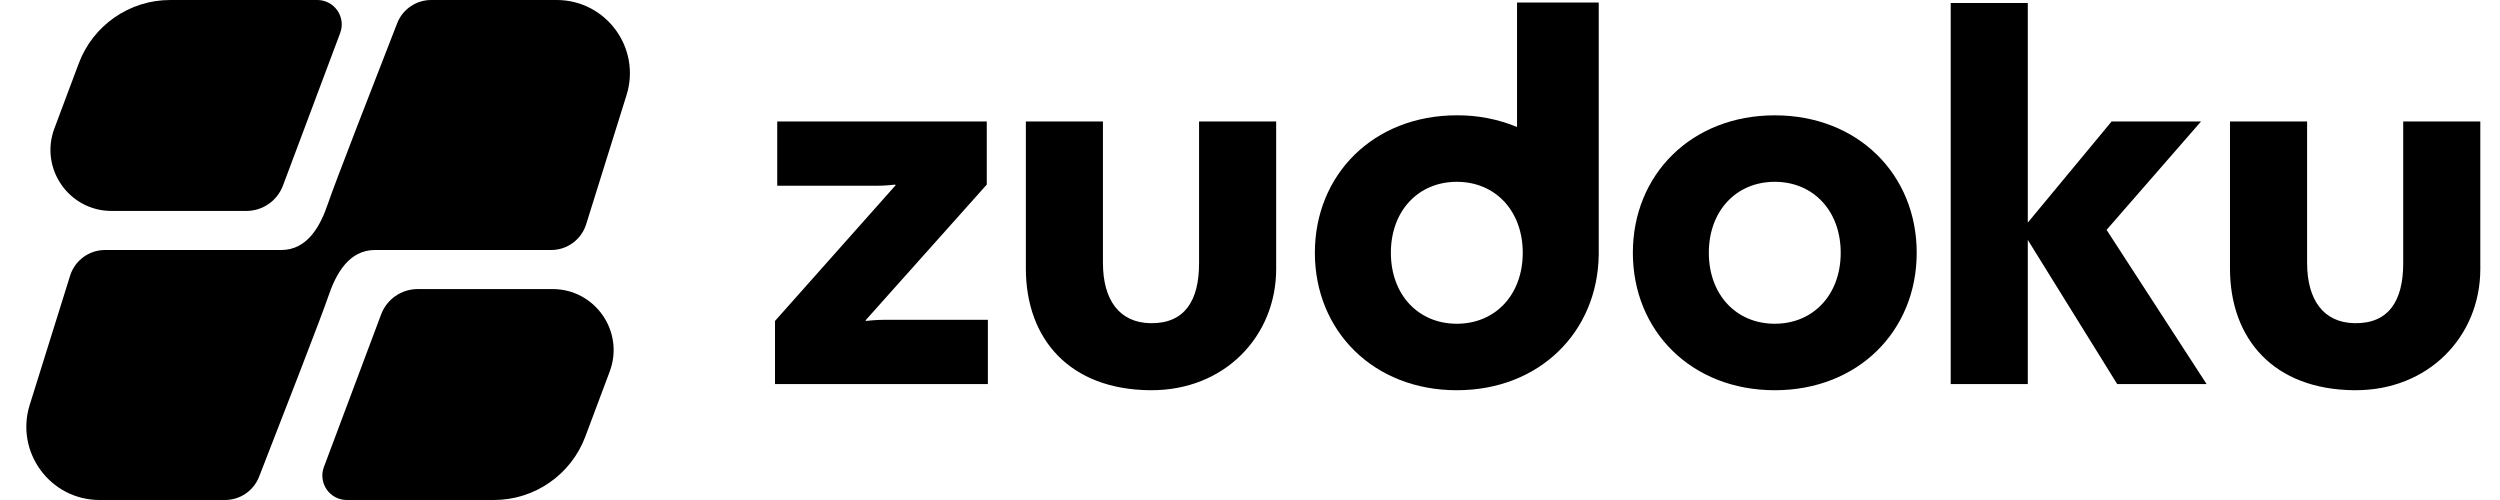
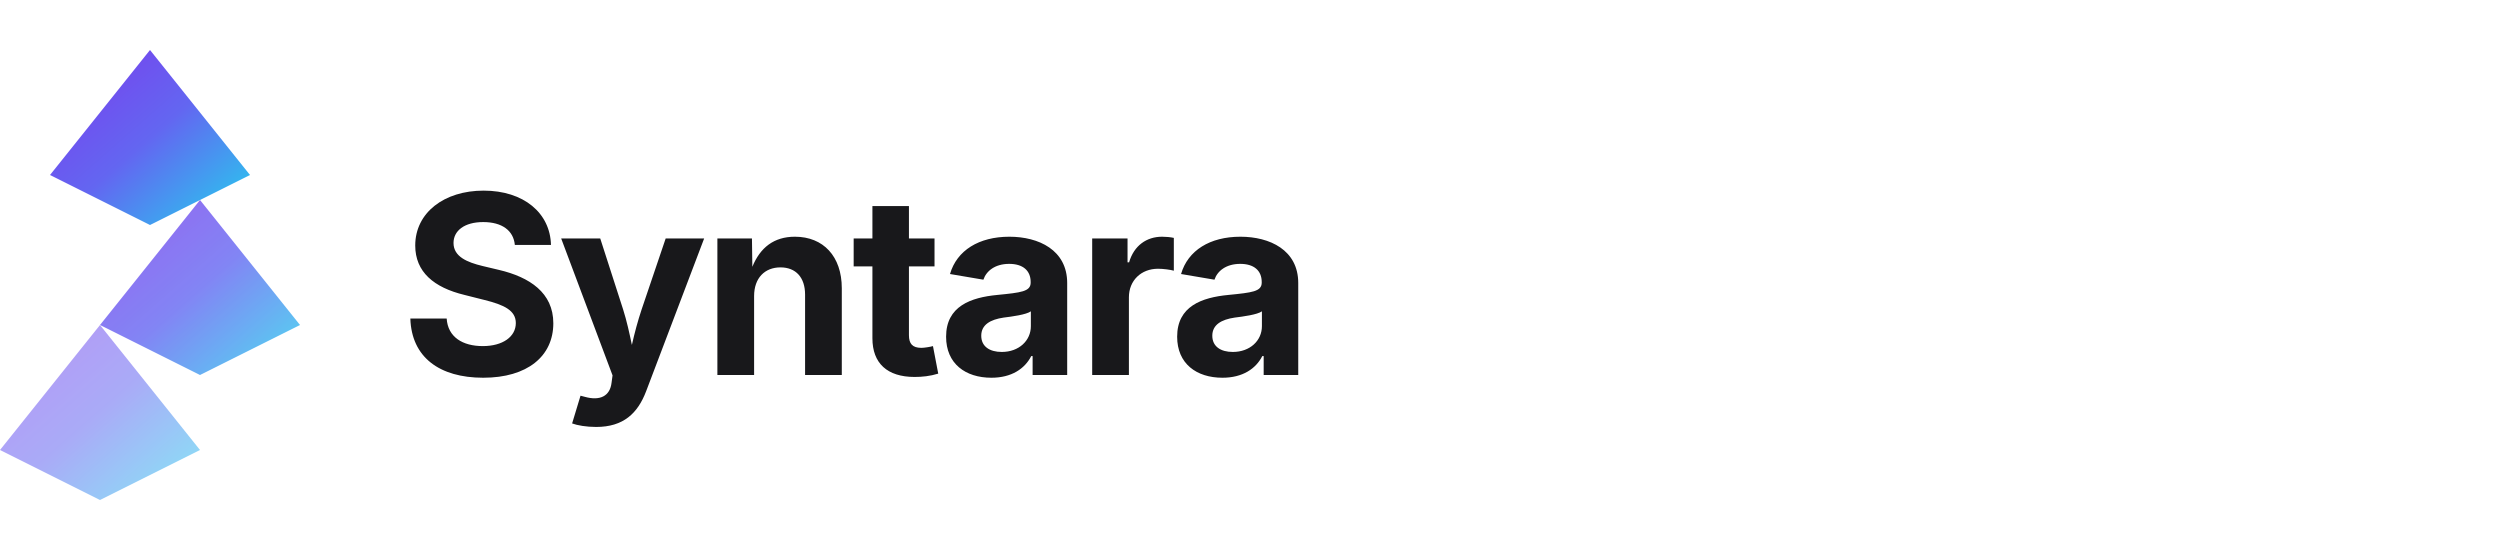
- <svg xmlns="http://www.w3.org/2000/svg" width="120" height="24" fill="none" viewBox="0 0 120 24">
-   <g fill="#000">
-     <path fill-rule="evenodd" d="M19.064 1.116A1.754 1.754 0 0 1 20.7 0h6.018c2.372 0 4.063 2.3 3.356 4.564l-1.939 6.203A1.758 1.758 0 0 1 26.459 12H18c-1.243 0-1.875 1.125-2.25 2.25-.291.873-2.39 6.265-3.314 8.634A1.754 1.754 0 0 1 10.8 24H4.782c-2.372 0-4.063-2.3-3.356-4.564l1.939-6.203A1.758 1.758 0 0 1 5.042 12H13.5c1.243 0 1.875-1.125 2.25-2.25.291-.873 2.39-6.265 3.314-8.634Z" clip-rule="evenodd" />
-     <path d="M20.05 13.875c-.782 0-1.481.485-1.756 1.217l-2.747 7.325A1.172 1.172 0 0 0 16.645 24h7.06a4.688 4.688 0 0 0 4.39-3.042l1.171-3.125c.718-1.915-.697-3.958-2.743-3.958H20.05ZM8.17 0a4.688 4.688 0 0 0-4.389 3.042L2.61 6.167c-.718 1.915.698 3.958 2.743 3.958h6.473c.782 0 1.482-.485 1.756-1.217l2.747-7.325A1.172 1.172 0 0 0 15.231 0H8.17ZM37.2 18.436v-3.03l5.793-6.518-.027-.027c-.536.054-.59.054-1.153.054h-4.506V5.83h10.058v3.03l-5.82 6.518.027.026c.536-.053.616-.053 1.18-.053h4.666v3.084H37.2ZM55.222 18.731c-3.863-.027-5.981-2.44-5.981-5.847V5.831h3.7v6.785c0 1.77.779 2.87 2.28 2.897 1.637.027 2.334-1.073 2.334-2.87V5.83h3.701v7.08c0 3.245-2.494 5.847-6.034 5.82ZM85.19 18.731c-3.997 0-6.813-2.843-6.813-6.598s2.816-6.597 6.812-6.597c3.996 0 6.813 2.842 6.813 6.597 0 3.755-2.817 6.598-6.813 6.598Zm0-3.192c1.85 0 3.164-1.394 3.164-3.406 0-2.011-1.314-3.406-3.165-3.406-1.85 0-3.165 1.395-3.165 3.406 0 2.012 1.315 3.407 3.165 3.407ZM101.626 18.436l-4.292-6.92v6.92h-3.7V.145h3.7v10.54l4.023-4.854h4.292l-4.533 5.203 4.801 7.402h-4.291ZM113.02 18.731c-3.862-.027-5.981-2.44-5.981-5.847V5.831h3.702v6.785c0 1.77.777 2.87 2.279 2.897 1.636.027 2.334-1.073 2.334-2.87V5.83h3.701v7.08c0 3.245-2.494 5.847-6.035 5.82Z" />
-     <path fill-rule="evenodd" d="M76.74.12h-3.922v5.975a7.44 7.44 0 0 0-2.891-.56c-3.996 0-6.813 2.843-6.813 6.598s2.817 6.598 6.813 6.598c3.958 0 6.759-2.79 6.811-6.492h.001V.12Zm-3.648 12.013c0 2.012-1.314 3.407-3.165 3.407-1.85 0-3.165-1.395-3.165-3.407 0-2.011 1.314-3.406 3.165-3.406 1.85 0 3.165 1.395 3.165 3.406Z" clip-rule="evenodd" />
-   </g>
+ <svg xmlns="http://www.w3.org/2000/svg" viewBox="0 0 200 44" fill="none">
+   <defs>
+     <linearGradient id="iconGrad" x1="0%" y1="0%" x2="100%" y2="100%">
+       <stop offset="0%" stop-color="#7c3aed" />
+       <stop offset="50%" stop-color="#6366f1" />
+       <stop offset="100%" stop-color="#22d3ee" />
+     </linearGradient>
+   </defs>
+   <polygon points="12,4 20,14 12,18 4,14" fill="url(#iconGrad)" opacity="1" />
+   <polygon points="16,16 24,26 16,30 8,26" fill="url(#iconGrad)" opacity="0.8" />
+   <polygon points="8,26 16,36 8,40 0,36" fill="url(#iconGrad)" opacity="0.55" />
+   <text x="32" y="30" font-family="Inter, Outfit, system-ui, sans-serif" font-size="20" font-weight="700" fill="#18181b" letter-spacing="-0.5">Syntara</text>
</svg>
